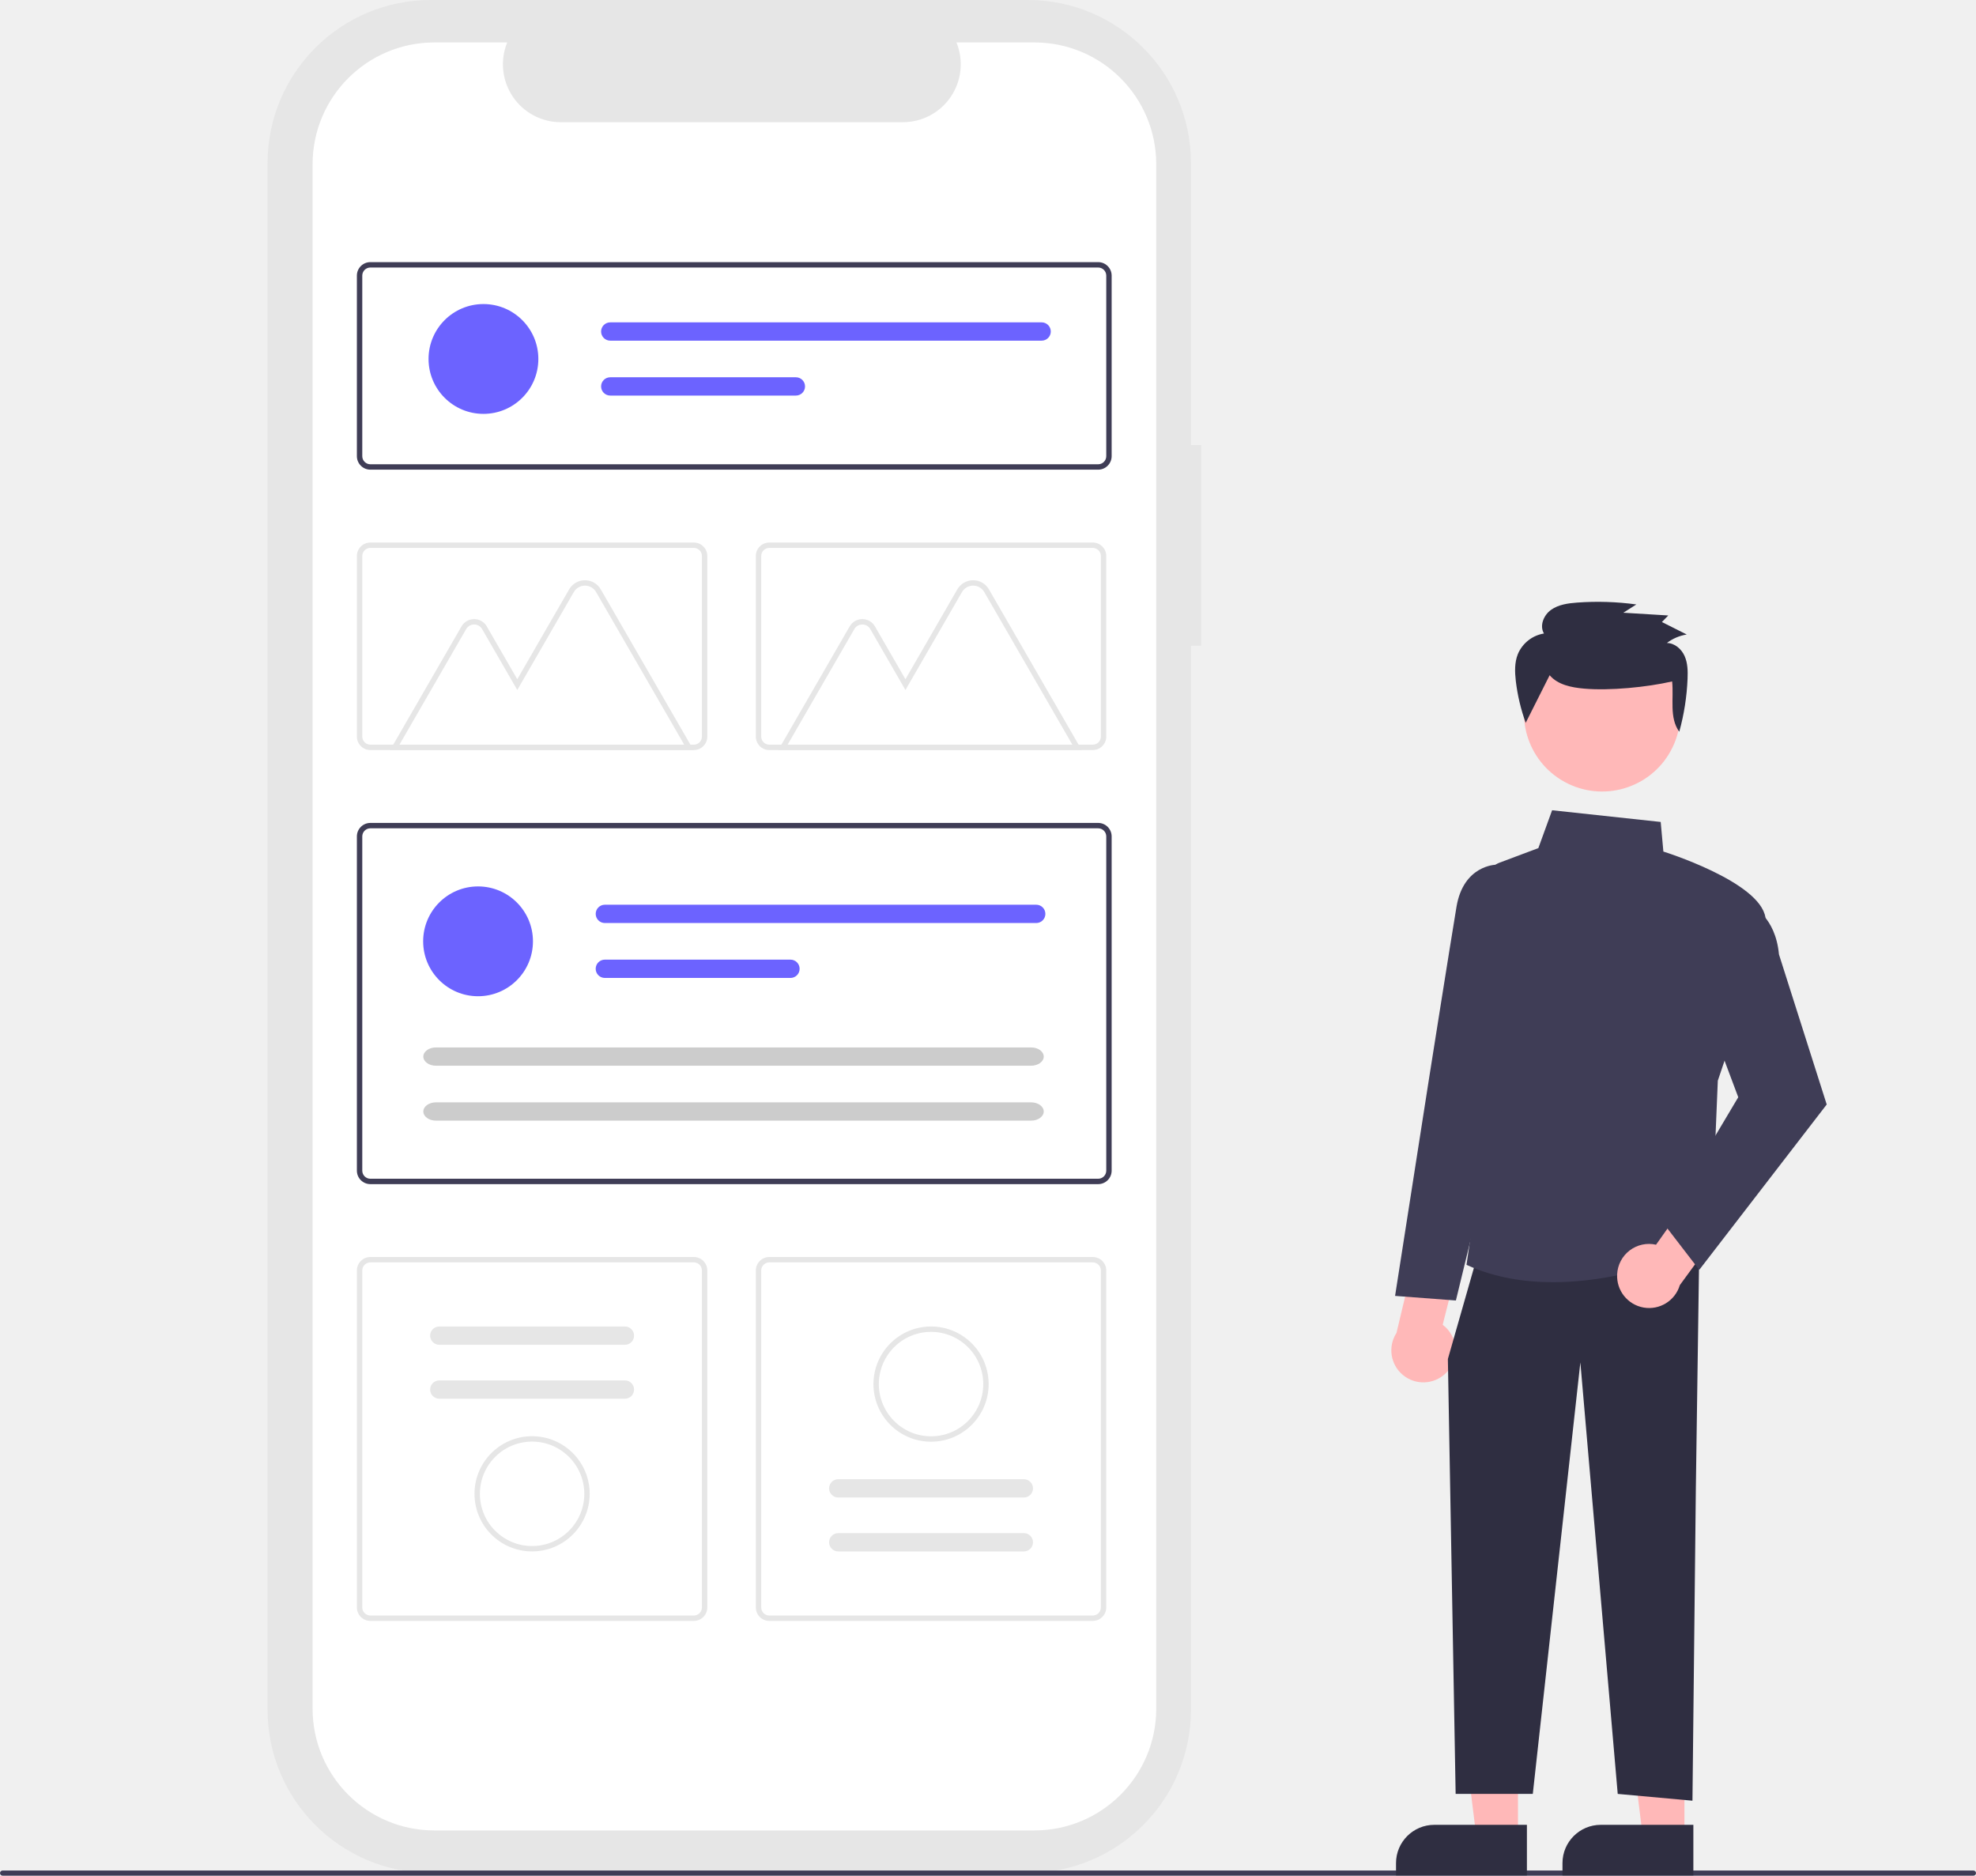
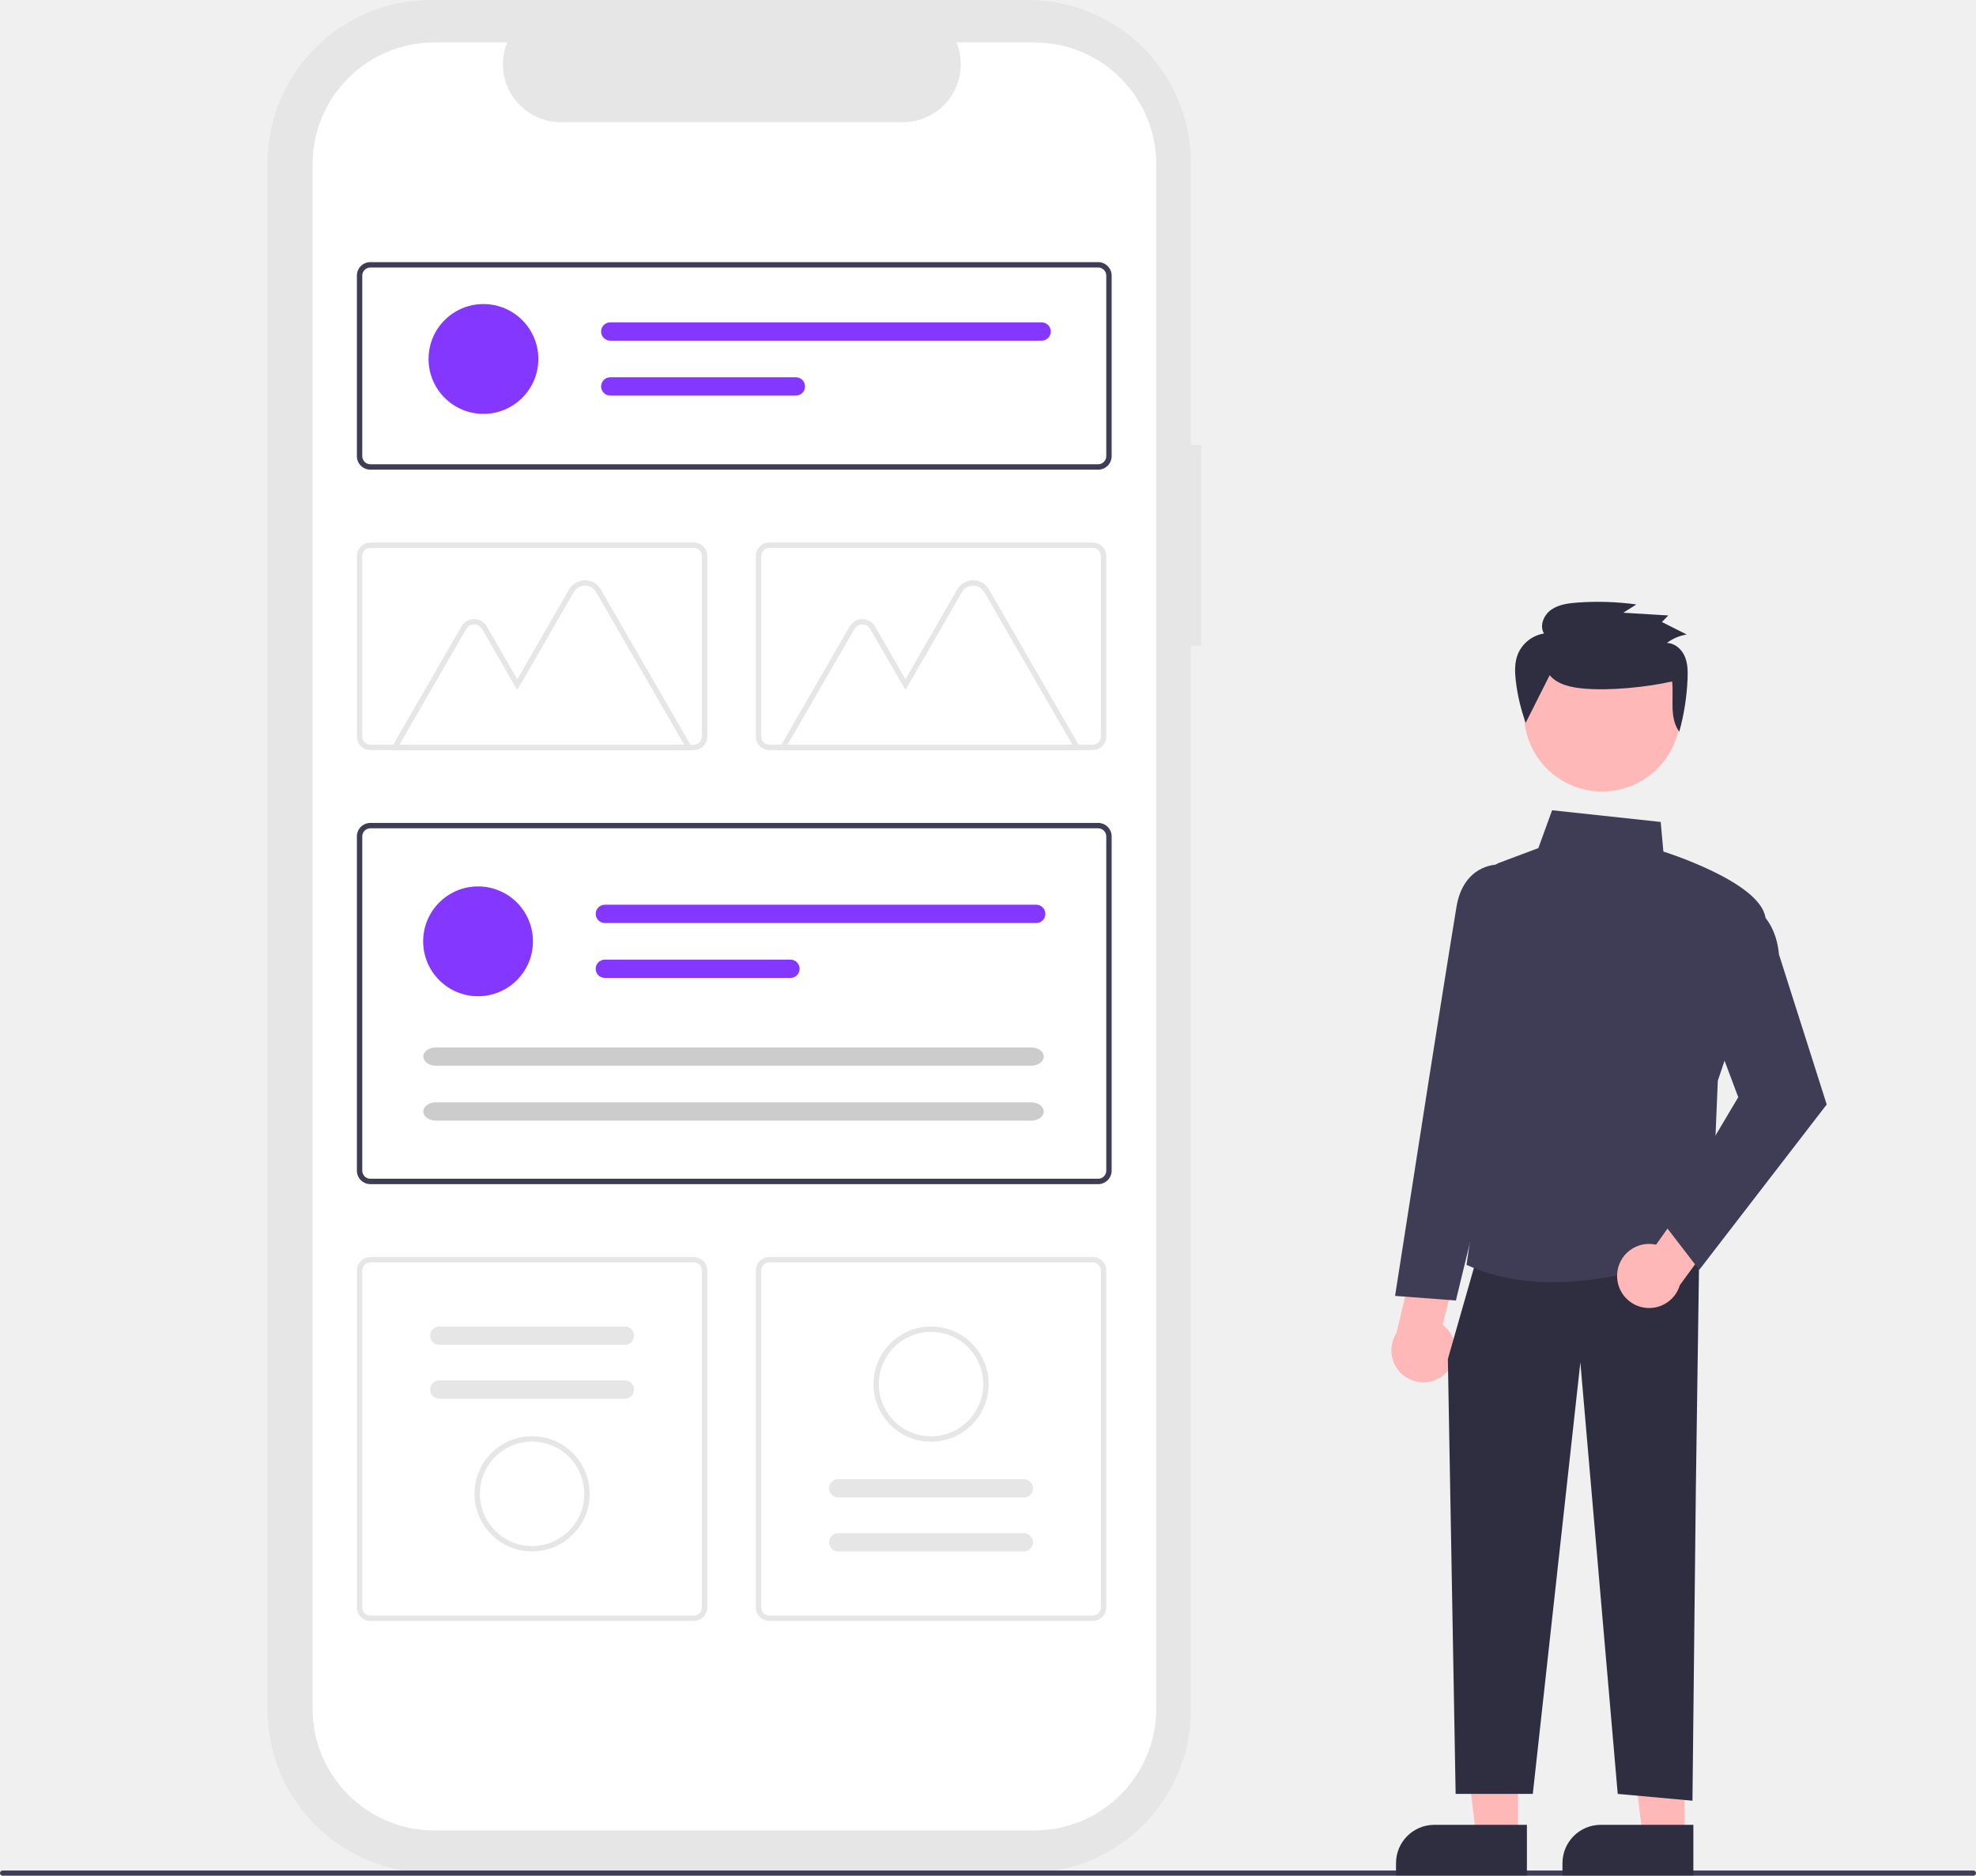
<svg xmlns="http://www.w3.org/2000/svg" id="a5b39606-6275-4e50-bae6-002d29ca6512" data-name="Layer 1" width="768" height="728.858" viewBox="0 0 768 728.858">
  <path d="M682.884,258.518h-3.999V148.973A63.402,63.402,0,0,0,615.483,85.571H383.397a63.402,63.402,0,0,0-63.402,63.402V749.947A63.402,63.402,0,0,0,383.396,813.349H615.483a63.402,63.402,0,0,0,63.402-63.402V336.494h3.999Z" transform="translate(-216 -85.571)" fill="#e6e6e6" />
  <path d="M618.041,102.066h-30.295a22.495,22.495,0,0,1-20.827,30.991H433.96A22.495,22.495,0,0,1,413.133,102.066H384.837a47.348,47.348,0,0,0-47.348,47.348V749.506A47.348,47.348,0,0,0,384.837,796.854h233.204a47.348,47.348,0,0,0,47.348-47.348h0V149.414a47.348,47.348,0,0,0-47.348-47.348Z" transform="translate(-216 -85.571)" fill="#fff" />
  <path d="M983,814.429H217a1,1,0,0,1,0-2H983a1,1,0,0,1,0,2Z" transform="translate(-216 -85.571)" fill="#3f3d56" />
  <path d="M642.82,268.075H359.946a5.245,5.245,0,0,1-5.238-5.238V192.667a5.245,5.245,0,0,1,5.238-5.238H642.82a5.245,5.245,0,0,1,5.238,5.238v70.169A5.245,5.245,0,0,1,642.82,268.075ZM359.946,189.524a3.146,3.146,0,0,0-3.143,3.143v70.169a3.146,3.146,0,0,0,3.143,3.143H642.82a3.146,3.146,0,0,0,3.143-3.143V192.667a3.146,3.146,0,0,0-3.143-3.143Z" transform="translate(-216 -85.571)" fill="#3f3d56" />
  <path d="M642.82,545.71H359.946a5.245,5.245,0,0,1-5.238-5.238V410.585a5.245,5.245,0,0,1,5.238-5.238H642.82a5.245,5.245,0,0,1,5.238,5.238V540.471A5.245,5.245,0,0,1,642.82,545.71ZM359.946,407.442a3.146,3.146,0,0,0-3.143,3.143V540.471a3.146,3.146,0,0,0,3.143,3.143H642.82a3.146,3.146,0,0,0,3.143-3.143V410.585a3.146,3.146,0,0,0-3.143-3.143Z" transform="translate(-216 -85.571)" fill="#3f3d56" />
  <path d="M640.725,377.033h-125.722a5.245,5.245,0,0,1-5.238-5.238V301.626a5.245,5.245,0,0,1,5.238-5.238h125.722a5.245,5.245,0,0,1,5.238,5.238v70.169A5.245,5.245,0,0,1,640.725,377.033ZM515.003,298.483a3.146,3.146,0,0,0-3.143,3.143V371.795a3.146,3.146,0,0,0,3.143,3.143h125.722a3.146,3.146,0,0,0,3.143-3.143v-70.169a3.146,3.146,0,0,0-3.143-3.143Z" transform="translate(-216 -85.571)" fill="#e6e6e6" />
  <path d="M485.668,715.434h-125.722a5.245,5.245,0,0,1-5.238-5.238V579.261a5.245,5.245,0,0,1,5.238-5.238h125.722a5.245,5.245,0,0,1,5.238,5.238V710.196A5.245,5.245,0,0,1,485.668,715.434Zm-125.722-139.316a3.146,3.146,0,0,0-3.143,3.143V710.196a3.146,3.146,0,0,0,3.143,3.143h125.722a3.146,3.146,0,0,0,3.143-3.143V579.261a3.146,3.146,0,0,0-3.143-3.143Z" transform="translate(-216 -85.571)" fill="#e6e6e6" />
  <path d="M640.725,715.434h-125.722a5.245,5.245,0,0,1-5.238-5.238V579.261a5.245,5.245,0,0,1,5.238-5.238h125.722a5.245,5.245,0,0,1,5.238,5.238V710.196A5.245,5.245,0,0,1,640.725,715.434Zm-125.722-139.316a3.146,3.146,0,0,0-3.143,3.143V710.196a3.146,3.146,0,0,0,3.143,3.143h125.722a3.146,3.146,0,0,0,3.143-3.143V579.261a3.146,3.146,0,0,0-3.143-3.143Z" transform="translate(-216 -85.571)" fill="#e6e6e6" />
-   <circle cx="185.804" cy="365.787" r="21.338" fill="#6c63ff" />
-   <path d="M451.085,437.133a3.556,3.556,0,0,0,0,7.113H618.745a3.556,3.556,0,0,0,0-7.113Z" transform="translate(-216 -85.571)" fill="#6c63ff" />
-   <path d="M451.085,458.471a3.556,3.556,0,0,0-.015,7.113h72.159a3.556,3.556,0,1,0,0-7.113Z" transform="translate(-216 -85.571)" fill="#6c63ff" />
+   <circle cx="185.804" cy="365.787" r="21.338" fill="#8438FF" />
+   <path d="M451.085,437.133a3.556,3.556,0,0,0,0,7.113H618.745a3.556,3.556,0,0,0,0-7.113Z" transform="translate(-216 -85.571)" fill="#8438FF" />
+   <path d="M451.085,458.471a3.556,3.556,0,0,0-.015,7.113h72.159a3.556,3.556,0,1,0,0-7.113Z" transform="translate(-216 -85.571)" fill="#8438FF" />
  <path d="M385.437,492.585c-2.705,0-4.907,1.596-4.907,3.556s2.201,3.556,4.907,3.556H616.755c2.705,0,4.907-1.596,4.907-3.556s-2.201-3.556-4.907-3.556Z" transform="translate(-216 -85.571)" fill="#ccc" />
  <path d="M385.437,513.924c-2.705,0-4.907,1.596-4.907,3.556s2.201,3.556,4.907,3.556H616.755c2.705,0,4.907-1.596,4.907-3.556s-2.201-3.556-4.907-3.556Z" transform="translate(-216 -85.571)" fill="#ccc" />
-   <circle cx="187.899" cy="139.488" r="21.338" fill="#6c63ff" />
-   <path d="M453.181,210.834a3.556,3.556,0,0,0,0,7.113H620.84a3.556,3.556,0,1,0,.015-7.113c-.005,0-.01,0-.015,0Z" transform="translate(-216 -85.571)" fill="#6c63ff" />
-   <path d="M453.181,232.172a3.556,3.556,0,0,0,0,7.113h72.144a3.556,3.556,0,1,0,.015-7.113q-.007,0-.015,0Z" transform="translate(-216 -85.571)" fill="#6c63ff" />
+   <circle cx="187.899" cy="139.488" r="21.338" fill="#8438FF" />
+   <path d="M453.181,210.834a3.556,3.556,0,0,0,0,7.113H620.84a3.556,3.556,0,1,0,.015-7.113c-.005,0-.01,0-.015,0Z" transform="translate(-216 -85.571)" fill="#8438FF" />
+   <path d="M453.181,232.172a3.556,3.556,0,0,0,0,7.113h72.144a3.556,3.556,0,1,0,.015-7.113q-.007,0-.015,0Z" transform="translate(-216 -85.571)" fill="#8438FF" />
  <path d="M485.557,377.046H367.619l27.755-48.074a5.668,5.668,0,0,1,9.817,0l11.856,20.536,20.16-34.918a7.096,7.096,0,0,1,12.291,0Zm-114.309-2.095H481.928l-34.245-59.313a5,5,0,0,0-8.661,0L417.047,353.7l-13.671-23.679a3.572,3.572,0,0,0-6.187,0Z" transform="translate(-216 -85.571)" fill="#e6e6e6" />
  <path d="M636.423,377.046H518.485l27.755-48.074a5.668,5.668,0,0,1,9.817,0l11.857,20.536L588.073,314.591a7.096,7.096,0,0,1,12.291,0Zm-114.309-2.095h110.68l-34.245-59.313a5,5,0,0,0-8.661,0l-21.975,38.061-13.671-23.679a3.572,3.572,0,0,0-6.187,0Z" transform="translate(-216 -85.571)" fill="#e6e6e6" />
  <path d="M485.668,377.033h-125.722a5.245,5.245,0,0,1-5.238-5.238V301.626a5.245,5.245,0,0,1,5.238-5.238h125.722a5.245,5.245,0,0,1,5.238,5.238v70.169A5.245,5.245,0,0,1,485.668,377.033ZM359.946,298.483a3.146,3.146,0,0,0-3.143,3.143V371.795a3.146,3.146,0,0,0,3.143,3.143h125.722a3.146,3.146,0,0,0,3.143-3.143v-70.169a3.146,3.146,0,0,0-3.143-3.143Z" transform="translate(-216 -85.571)" fill="#e6e6e6" />
  <path d="M386.735,601.024a3.556,3.556,0,1,0,0,7.113H458.879a3.556,3.556,0,0,0,0-7.113Z" transform="translate(-216 -85.571)" fill="#e6e6e6" />
  <path d="M386.735,621.977a3.556,3.556,0,1,0,0,7.113H458.879a3.556,3.556,0,0,0,0-7.113Z" transform="translate(-216 -85.571)" fill="#e6e6e6" />
  <path d="M422.807,688.433a22.386,22.386,0,1,1,22.386-22.386h0A22.411,22.411,0,0,1,422.807,688.433Zm0-42.677a20.291,20.291,0,1,0,20.291,20.291h0a20.314,20.314,0,0,0-20.291-20.291Z" transform="translate(-216 -85.571)" fill="#e6e6e6" />
  <path d="M613.936,688.433a3.556,3.556,0,1,0,0-7.113H541.792a3.556,3.556,0,0,0,0,7.113Z" transform="translate(-216 -85.571)" fill="#e6e6e6" />
  <path d="M613.936,667.479a3.556,3.556,0,1,0,0-7.113H541.792a3.556,3.556,0,0,0,0,7.113Z" transform="translate(-216 -85.571)" fill="#e6e6e6" />
  <path d="M577.864,601.024a22.386,22.386,0,1,1-22.386,22.386v-0A22.411,22.411,0,0,1,577.864,601.024Zm0,42.677a20.291,20.291,0,1,0-20.291-20.291v0a20.314,20.314,0,0,0,20.291,20.291Z" transform="translate(-216 -85.571)" fill="#e6e6e6" />
  <polygon points="589.987 713.726 573.8 713.726 566.1 651.292 589.99 651.293 589.987 713.726" fill="#ffb8b8" />
  <path d="M557.47,709.101h35.985a0,0,0,0,1,0,0v19.655a0,0,0,0,1,0,0H542.583a0,0,0,0,1,0,0v-4.768A14.887,14.887,0,0,1,557.47,709.101Z" fill="#2f2e41" />
  <polygon points="654.681 713.726 638.495 713.726 630.794 651.292 654.684 651.293 654.681 713.726" fill="#ffb8b8" />
  <path d="M622.165,709.101h35.985a0,0,0,0,1,0,0v19.655a0,0,0,0,1,0,0H607.278a0,0,0,0,1,0,0v-4.768A14.887,14.887,0,0,1,622.165,709.101Z" fill="#2f2e41" />
  <path d="M777.786,619.314a12.38,12.38,0,0,0-1.067-18.954l6.935-27.428-15.64-8.279L758.765,603.524a12.447,12.447,0,0,0,19.022,15.79Z" transform="translate(-216 -85.571)" fill="#ffb8b8" />
  <polygon points="660.438 485.836 659.118 578.257 657.797 699.724 628.751 697.083 614.228 529.406 595.744 697.083 565.756 697.083 562.736 528.086 573.299 491.117 660.438 485.836" fill="#2f2e41" />
  <path d="M786.403,577.252l-.425-.192,16.554-113.227-8.416-34.223a7.49,7.49,0,0,1,4.642-8.799l15.142-5.678,5.349-14.711,42.206,4.548,1.038,11.497c4.574,1.467,42.237,14.01,39.638,28.302-2.565,14.107-17.709,58.489-18.478,60.738l-2.652,63.649-.326.163c-.393.196-29.484,14.501-61.088,14.498C808.458,583.817,797.01,582.042,786.403,577.252Z" transform="translate(-216 -85.571)" fill="#3f3d56" />
  <path d="M758.217,589.137l13.306-85.162c.079-.501,7.952-50.355,10.563-66.02,2.696-16.173,15.216-16.36,15.342-16.36h6.89l8.059,36.265-15.876,72.763-14.647,60.298Z" transform="translate(-216 -85.571)" fill="#3f3d56" />
  <path d="M844.529,580.732a12.38,12.38,0,0,1,15.115-11.486l16.372-23.073,16.448,6.529-23.578,32.258a12.447,12.447,0,0,1-24.357-4.23Z" transform="translate(-216 -85.571)" fill="#ffb8b8" />
  <path d="M862.489,560.89l29.109-48.957-11.86-31.625,16.152-43.074.596.256c.391.167,9.568,4.263,10.929,18.93l18.562,58.337L876.438,579.022Z" transform="translate(-216 -85.571)" fill="#3f3d56" />
  <circle cx="838.699" cy="362.753" r="30.389" transform="translate(-97.89087 839.104) rotate(-61.3368)" fill="#ffb8b8" />
  <path d="M818.296,347.951c3.146,3.723,8.47,4.773,13.38,5.204,9.974.875,24.476-.544,34.223-2.794.696,6.742-1.201,14.012,2.77,19.559a90.798,90.798,0,0,0,3.226-20.584c.12-2.986.073-6.075-1.14-8.816s-3.86-5.068-6.907-5.092a17.311,17.311,0,0,1,7.722-3.301l-9.649-4.849,2.478-2.544-17.469-1.069,5.06-3.214a109.715,109.715,0,0,0-22.986-.726c-3.56.262-7.282.763-10.166,2.826s-4.551,6.162-2.76,9.19a13.344,13.344,0,0,0-10.169,8.069c-1.286,3.26-1.168,6.881-.772,10.355a73.399,73.399,0,0,0,3.848,16.281" transform="translate(-216 -85.571)" fill="#2f2e41" />
</svg>
